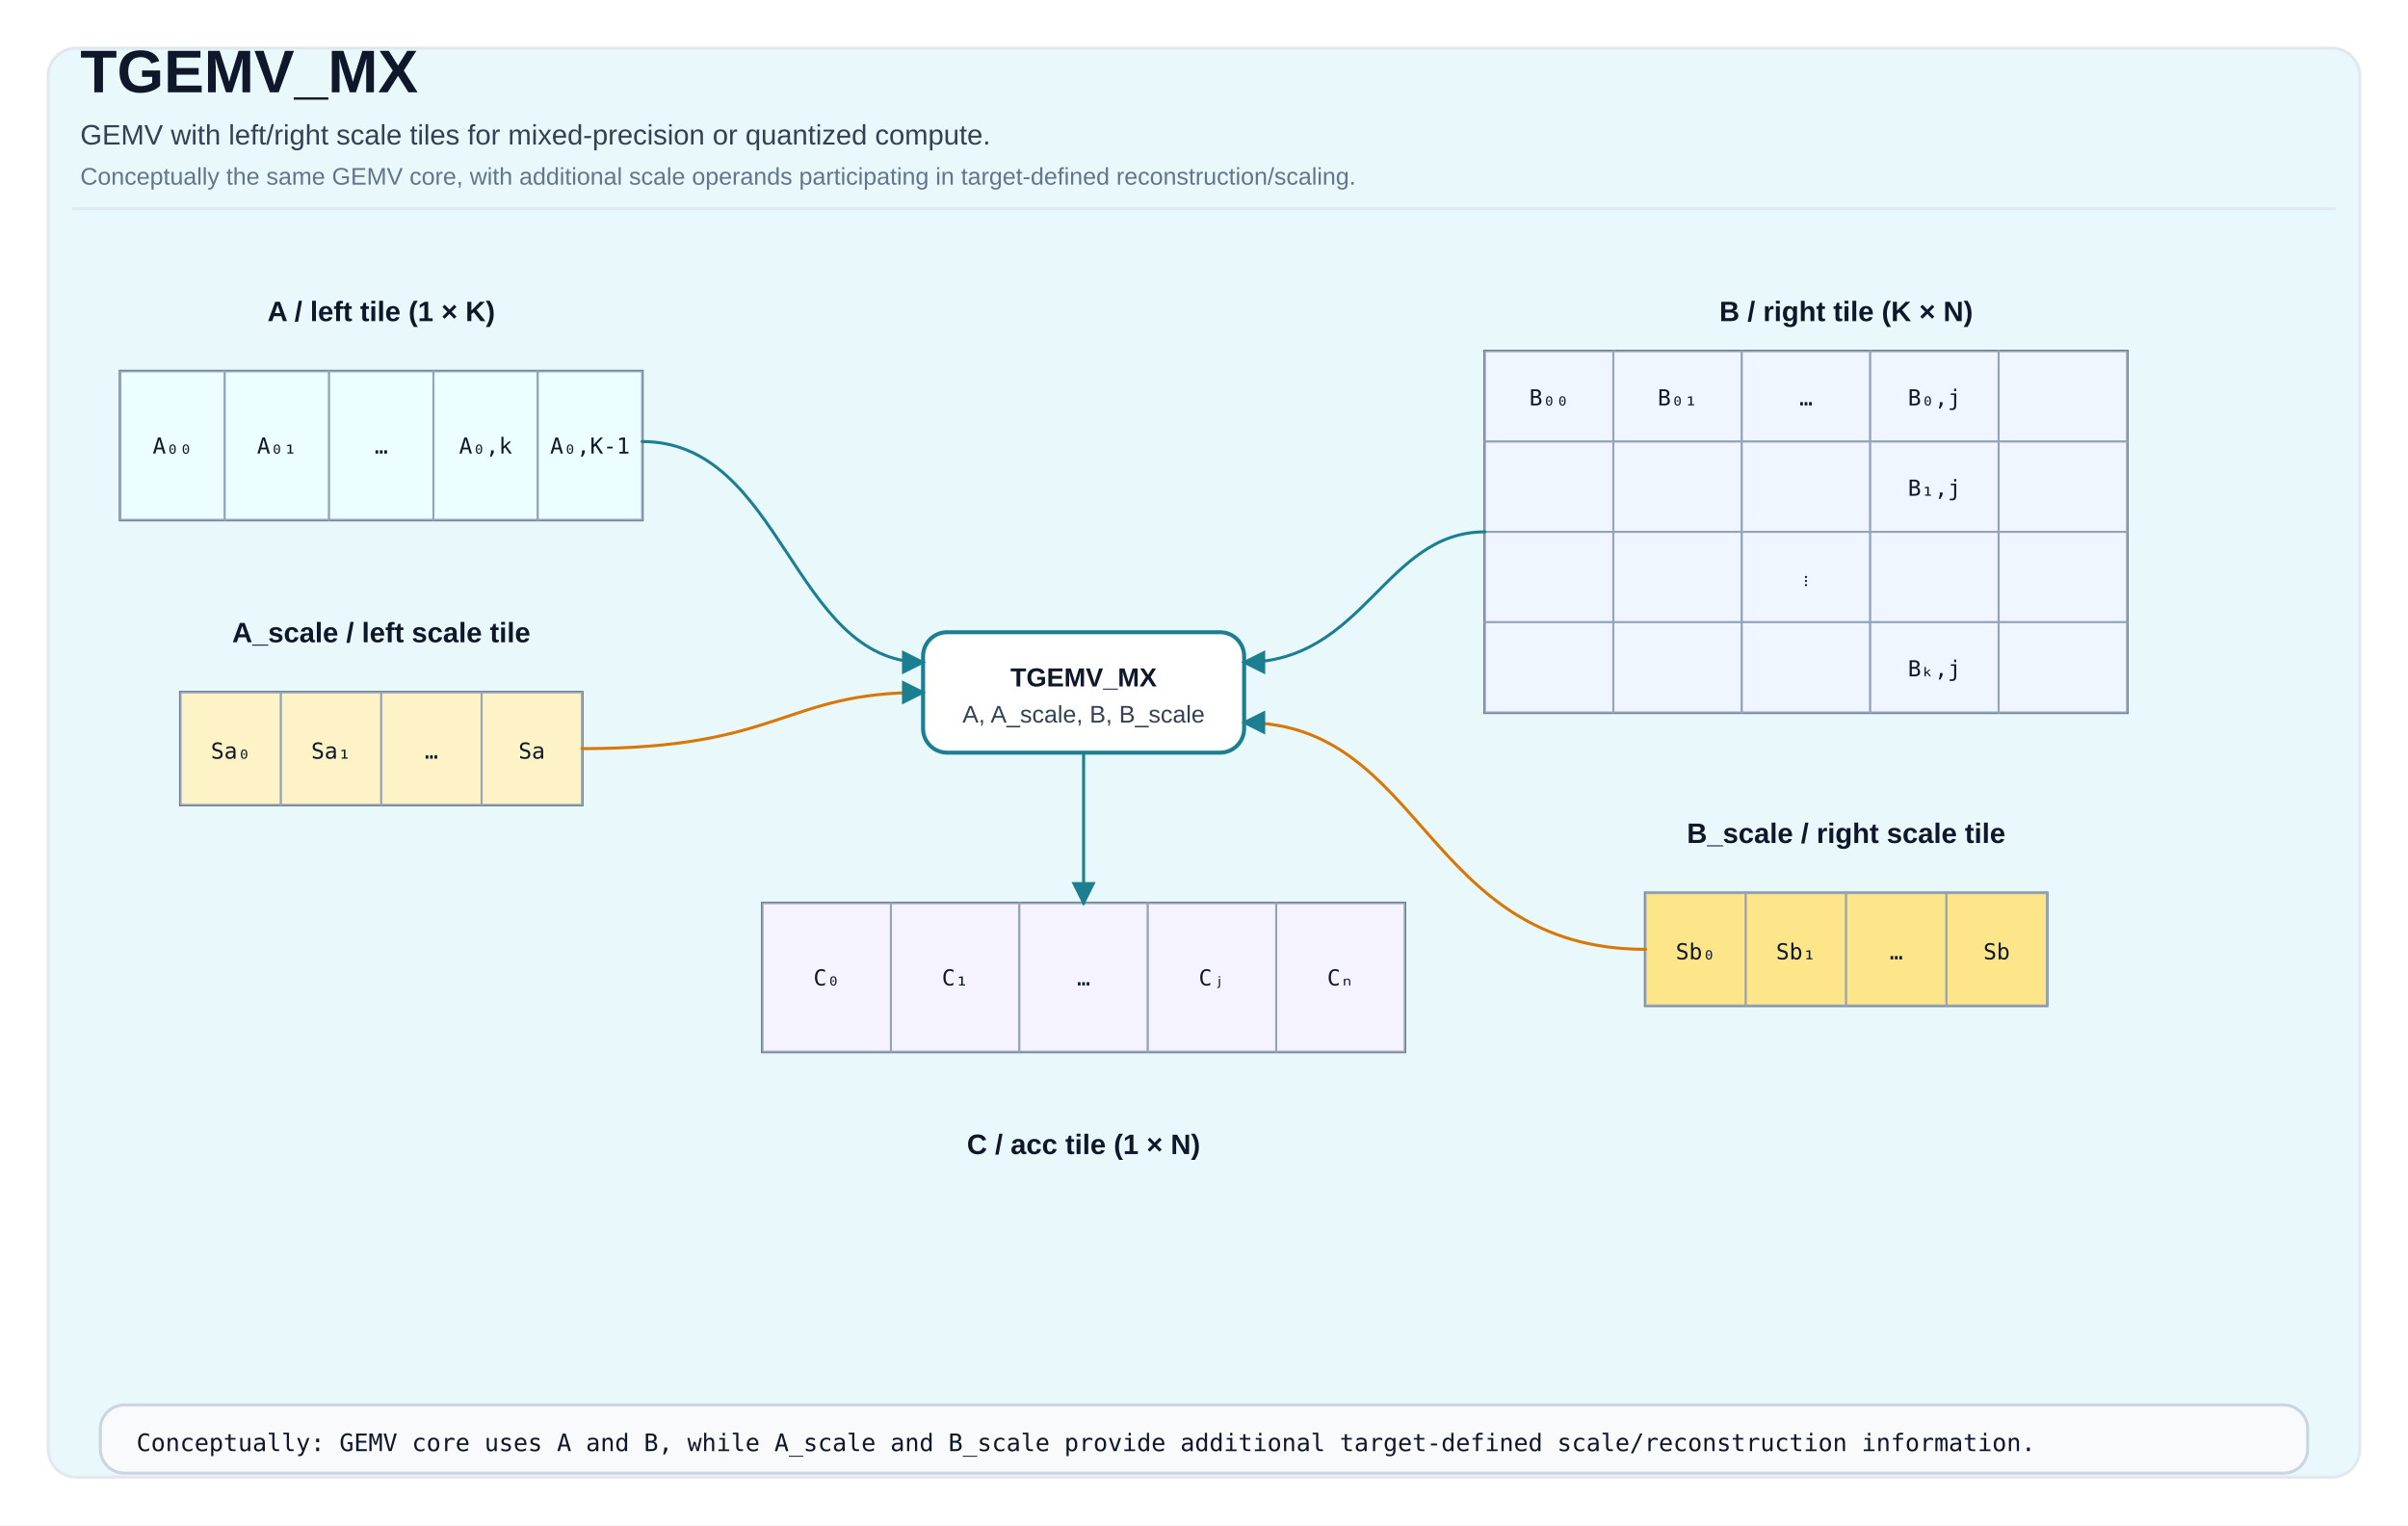
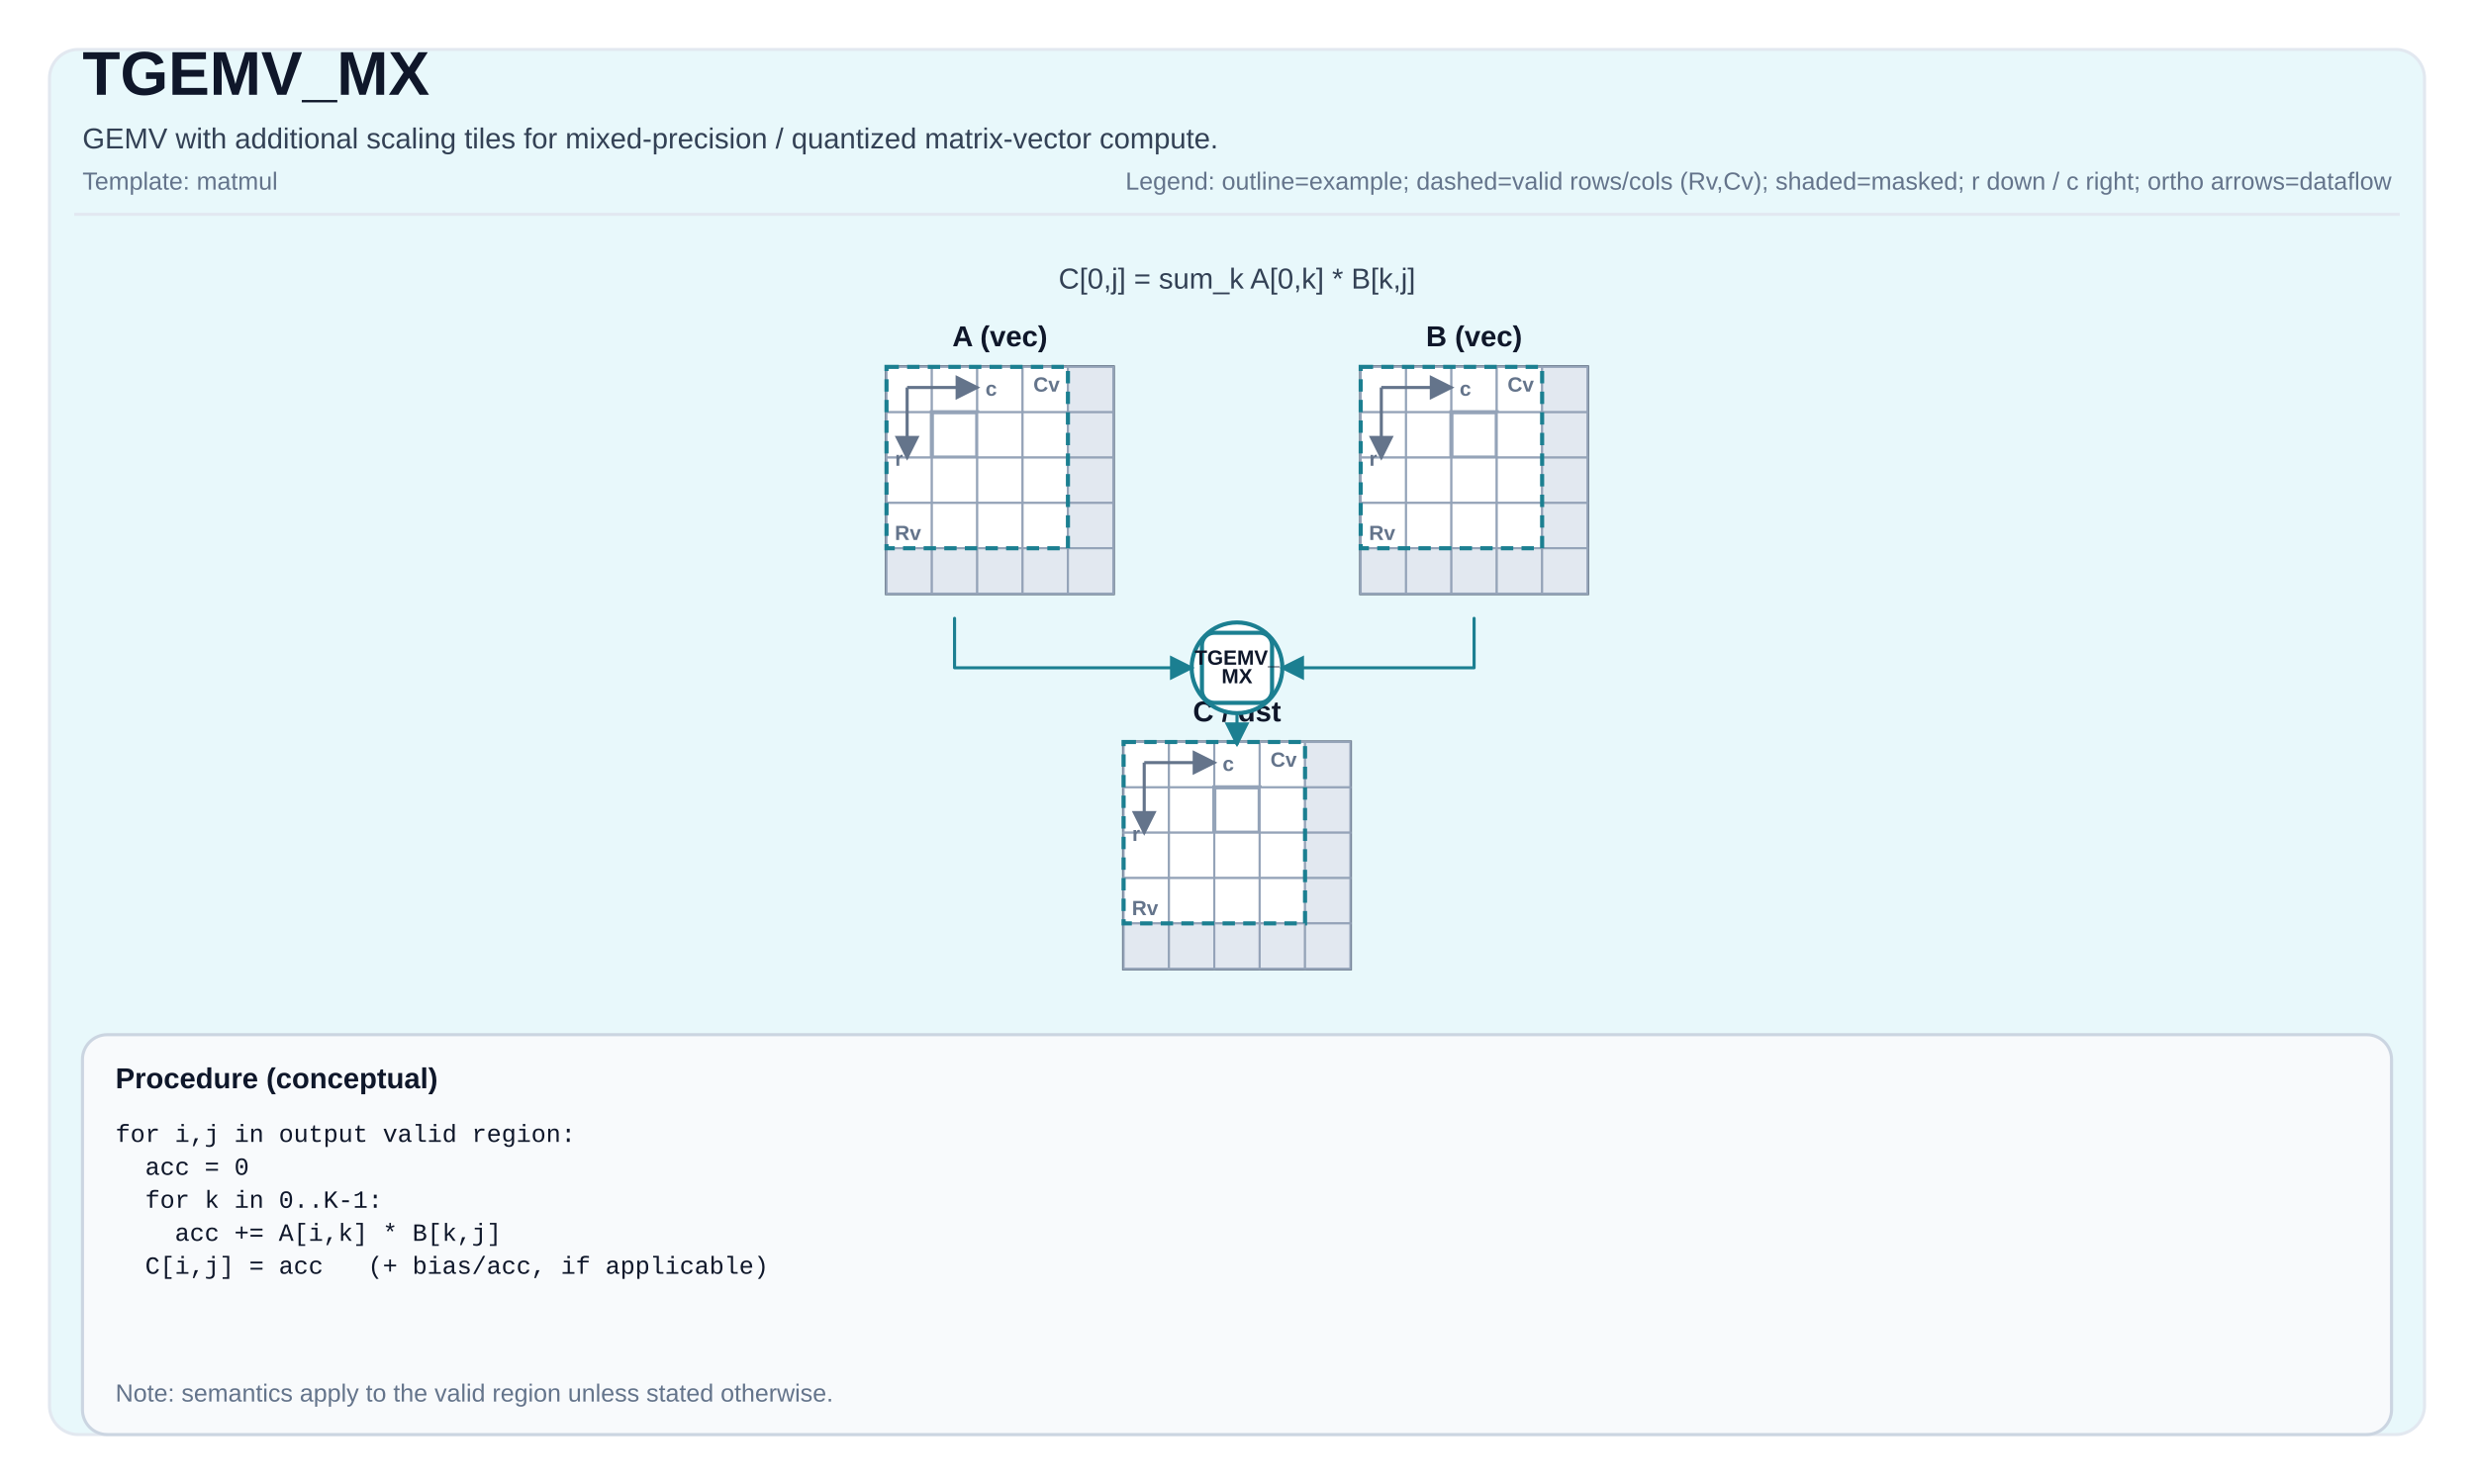
- <svg xmlns="http://www.w3.org/2000/svg" width="1200" height="760" viewBox="0 0 1200 760" role="img" aria-label="TGEMV_MX tile operation diagram">
+ <svg xmlns="http://www.w3.org/2000/svg" width="1200" height="720" viewBox="0 0 1200 720" role="img" aria-label="TGEMV_MX tile operation diagram">
  <defs>
    <marker id="arrow" markerWidth="8" markerHeight="8" refX="7" refY="4" orient="auto">
      <path d="M0,0 L0,8 L8,4 z" fill="#1B7F91" />
+     </marker>
+     <marker id="axisArrow" markerWidth="8" markerHeight="8" refX="7" refY="4" orient="auto">
+       <path d="M0,0 L0,8 L8,4 z" fill="#64748b" />
    </marker>
  </defs>
  <style>
svg { font-family: Arial, Helvetica, sans-serif; }
.title { font-size: 30px; font-weight: 700; fill: #0f172a; }
.subtitle { font-size: 14px; fill: #334155; }
.meta { font-size: 12px; fill: #64748b; }
.frame { fill: white; }
.panel { fill: #E8F8FB; stroke: #e2e8f0; stroke-width: 1.5; rx: 14; }
.tileLabel { font-size: 14px; font-weight: 700; fill: #0f172a; }
.tileBorder { fill: none; stroke: #475569; stroke-width: 1.5; }
.cell { fill: #ffffff; stroke: #94a3b8; stroke-width: 1; }
- .cellA { fill: #ecfeff; }
- .cellAS { fill: #fef3c7; }
- .cellB { fill: #eff6ff; }
- .cellBS { fill: #fde68a; }
- .cellC { fill: #f5f3ff; }
- .cellText { font-family: ui-monospace, SFMono-Regular, Menlo, Monaco, Consolas, monospace; font-size: 11px; fill: #0f172a; }
- .arrow { stroke-width: 1.5; fill: none; stroke-linejoin: round; stroke-linecap: round; marker-end: url(#arrow); }
+ .cellMasked { fill: #e2e8f0; }
+ .cellHL { stroke-width: 2; }
+ .cellText { font-family: ui-monospace, SFMono-Regular, Menlo, Monaco, Consolas, 'Liberation Mono', 'Courier New', monospace; font-size: 10px; fill: #0f172a; }
+ .arrow { stroke-width: 1.5; fill: none; stroke-linejoin: round; stroke-linecap: round; }
+ .axisLine { stroke: #64748b; stroke-width: 1.5; fill: none; }
+ .axisText { font-size: 10px; fill: #64748b; font-weight: 700; }
+ .opCircle { fill: #ffffff; stroke-width: 2; }
+ .opRect { fill: #ffffff; stroke-width: 2; }
+ .opText { font-size: 10px; font-weight: 800; fill: #0f172a; }
.procBox { fill: #f8fafc; stroke: #cbd5e1; stroke-width: 1.5; rx: 12; }
- .procText { font-family: ui-monospace, SFMono-Regular, Menlo, Monaco, Consolas, monospace; font-size: 12px; fill: #0f172a; }
- .opBox { fill: #ffffff; stroke: #1B7F91; stroke-width: 2; rx: 12; }
- .opText { font-size: 13px; font-weight: 800; fill: #0f172a; }
- .note { font-size: 12px; fill: #334155; }
+ .procTitle { font-size: 14px; font-weight: 700; fill: #0f172a; }
+ .procText { font-family: ui-monospace, SFMono-Regular, Menlo, Monaco, Consolas, 'Liberation Mono', 'Courier New', monospace; font-size: 12px; fill: #0f172a; }
+ .smallLabel { font-size: 12px; fill: #334155; }
+ .scalarBox { fill: #ffffff; stroke: #cbd5e1; stroke-width: 1.5; }
+ .scalarValue { font-size: 16px; font-weight: 700; }
+ .validBox { fill: none; stroke-width: 2; stroke-dasharray: 6 4; }
</style>
-   <rect x="0" y="0" width="1200" height="760" class="frame" />
-   <rect x="24" y="24" width="1152" height="712" class="panel" />
+   <rect x="0" y="0" width="1200" height="720" class="frame" />
+   <rect x="24" y="24" width="1152" height="672" class="panel" />
  <text x="40" y="46" class="title">TGEMV_MX</text>
-   <text x="40" y="72" class="subtitle">GEMV with left/right scale tiles for mixed-precision or quantized compute.</text>
-   <text x="40" y="92" class="meta">Conceptually the same GEMV core, with additional scale operands participating in target-defined reconstruction/scaling.</text>
+   <text x="40" y="72" class="subtitle">GEMV with additional scaling tiles for mixed-precision / quantized matrix-vector compute.</text>
+   <text x="40" y="92" class="meta">Template: matmul</text>
+   <text x="1160" y="92" class="meta" text-anchor="end">Legend: outline=example; dashed=valid rows/cols (Rv,Cv); shaded=masked; r down / c right; ortho arrows=dataflow</text>
  <line x1="36" y1="104" x2="1164" y2="104" stroke="#e2e8f0" stroke-width="1.5" />
-   <text x="190" y="160" class="tileLabel" text-anchor="middle">A / left tile (1 × K)</text>
-   <rect x="60" y="185" width="260" height="74" class="tileBorder" />
-   <rect x="60" y="185" width="52" height="74" class="cell cellA" />
-   <rect x="112" y="185" width="52" height="74" class="cell cellA" />
-   <rect x="164" y="185" width="52" height="74" class="cell cellA" />
-   <rect x="216" y="185" width="52" height="74" class="cell cellA" />
-   <rect x="268" y="185" width="52" height="74" class="cell cellA" />
-   <text x="86" y="226" class="cellText" text-anchor="middle">A₀₀</text>
-   <text x="138" y="226" class="cellText" text-anchor="middle">A₀₁</text>
-   <text x="190" y="226" class="cellText" text-anchor="middle">…</text>
-   <text x="242" y="226" class="cellText" text-anchor="middle">A₀,k</text>
-   <text x="294" y="226" class="cellText" text-anchor="middle">A₀,K-1</text>
-   <text x="190" y="320" class="tileLabel" text-anchor="middle">A_scale / left scale tile</text>
-   <rect x="90" y="345" width="200" height="56" class="tileBorder" />
-   <rect x="90" y="345" width="50" height="56" class="cell cellAS" />
-   <rect x="140" y="345" width="50" height="56" class="cell cellAS" />
-   <rect x="190" y="345" width="50" height="56" class="cell cellAS" />
-   <rect x="240" y="345" width="50" height="56" class="cell cellAS" />
-   <text x="115" y="378" class="cellText" text-anchor="middle">Sa₀</text>
-   <text x="165" y="378" class="cellText" text-anchor="middle">Sa₁</text>
-   <text x="215" y="378" class="cellText" text-anchor="middle">…</text>
-   <text x="265" y="378" class="cellText" text-anchor="middle">Sa</text>
-   <text x="920" y="160" class="tileLabel" text-anchor="middle">B / right tile (K × N)</text>
-   <rect x="740" y="175" width="320" height="180" class="tileBorder" />
-   <rect x="740" y="175" width="64" height="45" class="cell cellB" />
-   <rect x="804" y="175" width="64" height="45" class="cell cellB" />
-   <rect x="868" y="175" width="64" height="45" class="cell cellB" />
-   <rect x="932" y="175" width="64" height="45" class="cell cellB" />
-   <rect x="996" y="175" width="64" height="45" class="cell cellB" />
-   <rect x="740" y="220" width="64" height="45" class="cell cellB" />
-   <rect x="804" y="220" width="64" height="45" class="cell cellB" />
-   <rect x="868" y="220" width="64" height="45" class="cell cellB" />
-   <rect x="932" y="220" width="64" height="45" class="cell cellB" />
-   <rect x="996" y="220" width="64" height="45" class="cell cellB" />
-   <rect x="740" y="265" width="64" height="45" class="cell cellB" />
-   <rect x="804" y="265" width="64" height="45" class="cell cellB" />
-   <rect x="868" y="265" width="64" height="45" class="cell cellB" />
-   <rect x="932" y="265" width="64" height="45" class="cell cellB" />
-   <rect x="996" y="265" width="64" height="45" class="cell cellB" />
-   <rect x="740" y="310" width="64" height="45" class="cell cellB" />
-   <rect x="804" y="310" width="64" height="45" class="cell cellB" />
-   <rect x="868" y="310" width="64" height="45" class="cell cellB" />
-   <rect x="932" y="310" width="64" height="45" class="cell cellB" />
-   <rect x="996" y="310" width="64" height="45" class="cell cellB" />
-   <text x="772" y="202" class="cellText" text-anchor="middle">B₀₀</text>
-   <text x="836" y="202" class="cellText" text-anchor="middle">B₀₁</text>
-   <text x="900" y="202" class="cellText" text-anchor="middle">…</text>
-   <text x="964" y="202" class="cellText" text-anchor="middle">B₀,j</text>
-   <text x="964" y="247" class="cellText" text-anchor="middle">B₁,j</text>
-   <text x="900" y="292" class="cellText" text-anchor="middle">⋮</text>
-   <text x="964" y="337" class="cellText" text-anchor="middle">Bₖ,j</text>
-   <text x="920" y="420" class="tileLabel" text-anchor="middle">B_scale / right scale tile</text>
-   <rect x="820" y="445" width="200" height="56" class="tileBorder" />
-   <rect x="820" y="445" width="50" height="56" class="cell cellBS" />
-   <rect x="870" y="445" width="50" height="56" class="cell cellBS" />
-   <rect x="920" y="445" width="50" height="56" class="cell cellBS" />
-   <rect x="970" y="445" width="50" height="56" class="cell cellBS" />
-   <text x="845" y="478" class="cellText" text-anchor="middle">Sb₀</text>
-   <text x="895" y="478" class="cellText" text-anchor="middle">Sb₁</text>
-   <text x="945" y="478" class="cellText" text-anchor="middle">…</text>
-   <text x="995" y="478" class="cellText" text-anchor="middle">Sb</text>
-   <rect x="460" y="315" width="160" height="60" class="opBox" />
-   <text x="540" y="342" class="opText" text-anchor="middle">TGEMV_MX</text>
-   <text x="540" y="360" class="note" text-anchor="middle">A, A_scale, B, B_scale</text>
-   <path d="M 320 220 C 390 220, 395 330, 460 330" class="arrow" stroke="#1B7F91" />
-   <path d="M 290 373 C 390 373, 390 345, 460 345" class="arrow" stroke="#d97706" />
-   <path d="M 740 265 C 690 265, 680 330, 620 330" class="arrow" stroke="#1B7F91" />
-   <path d="M 820 473 C 710 473, 710 360, 620 360" class="arrow" stroke="#d97706" />
-   <text x="540" y="575" class="tileLabel" text-anchor="middle">C / acc tile (1 × N)</text>
-   <rect x="380" y="450" width="320" height="74" class="tileBorder" />
-   <rect x="380" y="450" width="64" height="74" class="cell cellC" />
-   <rect x="444" y="450" width="64" height="74" class="cell cellC" />
-   <rect x="508" y="450" width="64" height="74" class="cell cellC" />
-   <rect x="572" y="450" width="64" height="74" class="cell cellC" />
-   <rect x="636" y="450" width="64" height="74" class="cell cellC" />
-   <text x="412" y="491" class="cellText" text-anchor="middle">C₀</text>
-   <text x="476" y="491" class="cellText" text-anchor="middle">C₁</text>
-   <text x="540" y="491" class="cellText" text-anchor="middle">…</text>
-   <text x="604" y="491" class="cellText" text-anchor="middle">Cⱼ</text>
-   <text x="668" y="491" class="cellText" text-anchor="middle">Cₙ</text>
-   <path d="M 540 375 L 540 450" class="arrow" stroke="#1B7F91" />
-   <rect x="50" y="700" width="1100" height="34" class="procBox" />
-   <text x="68" y="723" class="procText">Conceptually: GEMV core uses A and B, while A_scale and B_scale provide additional target-defined scale/reconstruction information.</text>
+   <text x="485" y="168" class="tileLabel" text-anchor="middle">A (vec)</text>
+   <rect x="430" y="178" width="110" height="110" class="tileBorder" />
+   <rect x="430" y="178" width="22" height="22" class="cell" />
+   <rect x="452" y="178" width="22" height="22" class="cell" />
+   <rect x="474" y="178" width="22" height="22" class="cell" />
+   <rect x="496" y="178" width="22" height="22" class="cell" />
+   <rect x="518" y="178" width="22" height="22" class="cell cellMasked" />
+   <rect x="430" y="200" width="22" height="22" class="cell" />
+   <rect x="452" y="200" width="22" height="22" class="cell cellHL" stroke="#1B7F91" />
+   <rect x="474" y="200" width="22" height="22" class="cell" />
+   <rect x="496" y="200" width="22" height="22" class="cell" />
+   <rect x="518" y="200" width="22" height="22" class="cell cellMasked" />
+   <rect x="430" y="222" width="22" height="22" class="cell" />
+   <rect x="452" y="222" width="22" height="22" class="cell" />
+   <rect x="474" y="222" width="22" height="22" class="cell" />
+   <rect x="496" y="222" width="22" height="22" class="cell" />
+   <rect x="518" y="222" width="22" height="22" class="cell cellMasked" />
+   <rect x="430" y="244" width="22" height="22" class="cell" />
+   <rect x="452" y="244" width="22" height="22" class="cell" />
+   <rect x="474" y="244" width="22" height="22" class="cell" />
+   <rect x="496" y="244" width="22" height="22" class="cell" />
+   <rect x="518" y="244" width="22" height="22" class="cell cellMasked" />
+   <rect x="430" y="266" width="22" height="22" class="cell cellMasked" />
+   <rect x="452" y="266" width="22" height="22" class="cell cellMasked" />
+   <rect x="474" y="266" width="22" height="22" class="cell cellMasked" />
+   <rect x="496" y="266" width="22" height="22" class="cell cellMasked" />
+   <rect x="518" y="266" width="22" height="22" class="cell cellMasked" />
+   <rect x="430" y="178" width="88" height="88" class="validBox" stroke="#1B7F91" />
+   <text x="434" y="262" class="axisText">Rv</text>
+   <text x="514" y="190" class="axisText" text-anchor="end">Cv</text>
+   <path d="M 440 188 L 474 188" class="axisLine" marker-end="url(#axisArrow)" />
+   <path d="M 440 188 L 440 222" class="axisLine" marker-end="url(#axisArrow)" />
+   <text x="478" y="192" class="axisText">c</text>
+   <text x="438" y="226" class="axisText" text-anchor="end">r</text>
+   <text x="715" y="168" class="tileLabel" text-anchor="middle">B (vec)</text>
+   <rect x="660" y="178" width="110" height="110" class="tileBorder" />
+   <rect x="660" y="178" width="22" height="22" class="cell" />
+   <rect x="682" y="178" width="22" height="22" class="cell" />
+   <rect x="704" y="178" width="22" height="22" class="cell" />
+   <rect x="726" y="178" width="22" height="22" class="cell" />
+   <rect x="748" y="178" width="22" height="22" class="cell cellMasked" />
+   <rect x="660" y="200" width="22" height="22" class="cell" />
+   <rect x="682" y="200" width="22" height="22" class="cell" />
+   <rect x="704" y="200" width="22" height="22" class="cell cellHL" stroke="#1B7F91" />
+   <rect x="726" y="200" width="22" height="22" class="cell" />
+   <rect x="748" y="200" width="22" height="22" class="cell cellMasked" />
+   <rect x="660" y="222" width="22" height="22" class="cell" />
+   <rect x="682" y="222" width="22" height="22" class="cell" />
+   <rect x="704" y="222" width="22" height="22" class="cell" />
+   <rect x="726" y="222" width="22" height="22" class="cell" />
+   <rect x="748" y="222" width="22" height="22" class="cell cellMasked" />
+   <rect x="660" y="244" width="22" height="22" class="cell" />
+   <rect x="682" y="244" width="22" height="22" class="cell" />
+   <rect x="704" y="244" width="22" height="22" class="cell" />
+   <rect x="726" y="244" width="22" height="22" class="cell" />
+   <rect x="748" y="244" width="22" height="22" class="cell cellMasked" />
+   <rect x="660" y="266" width="22" height="22" class="cell cellMasked" />
+   <rect x="682" y="266" width="22" height="22" class="cell cellMasked" />
+   <rect x="704" y="266" width="22" height="22" class="cell cellMasked" />
+   <rect x="726" y="266" width="22" height="22" class="cell cellMasked" />
+   <rect x="748" y="266" width="22" height="22" class="cell cellMasked" />
+   <rect x="660" y="178" width="88" height="88" class="validBox" stroke="#1B7F91" />
+   <text x="664" y="262" class="axisText">Rv</text>
+   <text x="744" y="190" class="axisText" text-anchor="end">Cv</text>
+   <path d="M 670 188 L 704 188" class="axisLine" marker-end="url(#axisArrow)" />
+   <path d="M 670 188 L 670 222" class="axisLine" marker-end="url(#axisArrow)" />
+   <text x="708" y="192" class="axisText">c</text>
+   <text x="668" y="226" class="axisText" text-anchor="end">r</text>
+   <text x="600" y="350" class="tileLabel" text-anchor="middle">C / dst</text>
+   <rect x="545" y="360" width="110" height="110" class="tileBorder" />
+   <rect x="545" y="360" width="22" height="22" class="cell" />
+   <rect x="567" y="360" width="22" height="22" class="cell" />
+   <rect x="589" y="360" width="22" height="22" class="cell" />
+   <rect x="611" y="360" width="22" height="22" class="cell" />
+   <rect x="633" y="360" width="22" height="22" class="cell cellMasked" />
+   <rect x="545" y="382" width="22" height="22" class="cell" />
+   <rect x="567" y="382" width="22" height="22" class="cell" />
+   <rect x="589" y="382" width="22" height="22" class="cell cellHL" stroke="#1B7F91" />
+   <rect x="611" y="382" width="22" height="22" class="cell" />
+   <rect x="633" y="382" width="22" height="22" class="cell cellMasked" />
+   <rect x="545" y="404" width="22" height="22" class="cell" />
+   <rect x="567" y="404" width="22" height="22" class="cell" />
+   <rect x="589" y="404" width="22" height="22" class="cell" />
+   <rect x="611" y="404" width="22" height="22" class="cell" />
+   <rect x="633" y="404" width="22" height="22" class="cell cellMasked" />
+   <rect x="545" y="426" width="22" height="22" class="cell" />
+   <rect x="567" y="426" width="22" height="22" class="cell" />
+   <rect x="589" y="426" width="22" height="22" class="cell" />
+   <rect x="611" y="426" width="22" height="22" class="cell" />
+   <rect x="633" y="426" width="22" height="22" class="cell cellMasked" />
+   <rect x="545" y="448" width="22" height="22" class="cell cellMasked" />
+   <rect x="567" y="448" width="22" height="22" class="cell cellMasked" />
+   <rect x="589" y="448" width="22" height="22" class="cell cellMasked" />
+   <rect x="611" y="448" width="22" height="22" class="cell cellMasked" />
+   <rect x="633" y="448" width="22" height="22" class="cell cellMasked" />
+   <rect x="545" y="360" width="88" height="88" class="validBox" stroke="#1B7F91" />
+   <text x="549" y="444" class="axisText">Rv</text>
+   <text x="629" y="372" class="axisText" text-anchor="end">Cv</text>
+   <path d="M 555 370 L 589 370" class="axisLine" marker-end="url(#axisArrow)" />
+   <path d="M 555 370 L 555 404" class="axisLine" marker-end="url(#axisArrow)" />
+   <text x="593" y="374" class="axisText">c</text>
+   <text x="553" y="408" class="axisText" text-anchor="end">r</text>
+   <text x="600" y="140" class="subtitle" text-anchor="middle" fill="#1B7F91">C[0,j] = sum_k A[0,k] * B[k,j]</text>
+   <circle cx="600" cy="324" r="22" class="opCircle" stroke="#1B7F91" />
+   <rect x="583" y="307" width="34" height="34" rx="6" class="opRect" stroke="#1B7F91" />
+   <text x="600" y="322.5" class="opText" font-size="8px" text-anchor="middle">TGEMV_</text>
+   <text x="600" y="331.5" class="opText" font-size="8px" text-anchor="middle">MX</text>
+   <path d="M 463 300 L 463 324 L 578 324" class="arrow" stroke="#1B7F91" marker-end="url(#arrow)" />
+   <path d="M 715 300 L 715 324 L 622 324" class="arrow" stroke="#1B7F91" marker-end="url(#arrow)" />
+   <path d="M 600 346 L 600 361" class="arrow" stroke="#1B7F91" marker-end="url(#arrow)" />
+   <rect x="40" y="502" width="1120" height="194" class="procBox" />
+   <text x="56" y="528" class="procTitle">Procedure (conceptual)</text>
+   <text x="56" y="554" class="procText" xml:space="preserve">
+     <tspan x="56" dy="0">for i,j in output valid region:</tspan>
+     <tspan x="56" dy="16">  acc = 0</tspan>
+     <tspan x="56" dy="16">  for k in 0..K-1:</tspan>
+     <tspan x="56" dy="16">    acc += A[i,k] * B[k,j]</tspan>
+     <tspan x="56" dy="16">  C[i,j] = acc   (+ bias/acc, if applicable)</tspan>
+   </text>
+   <text x="56" y="680" class="meta">Note: semantics apply to the valid region unless stated otherwise.</text>
</svg>
